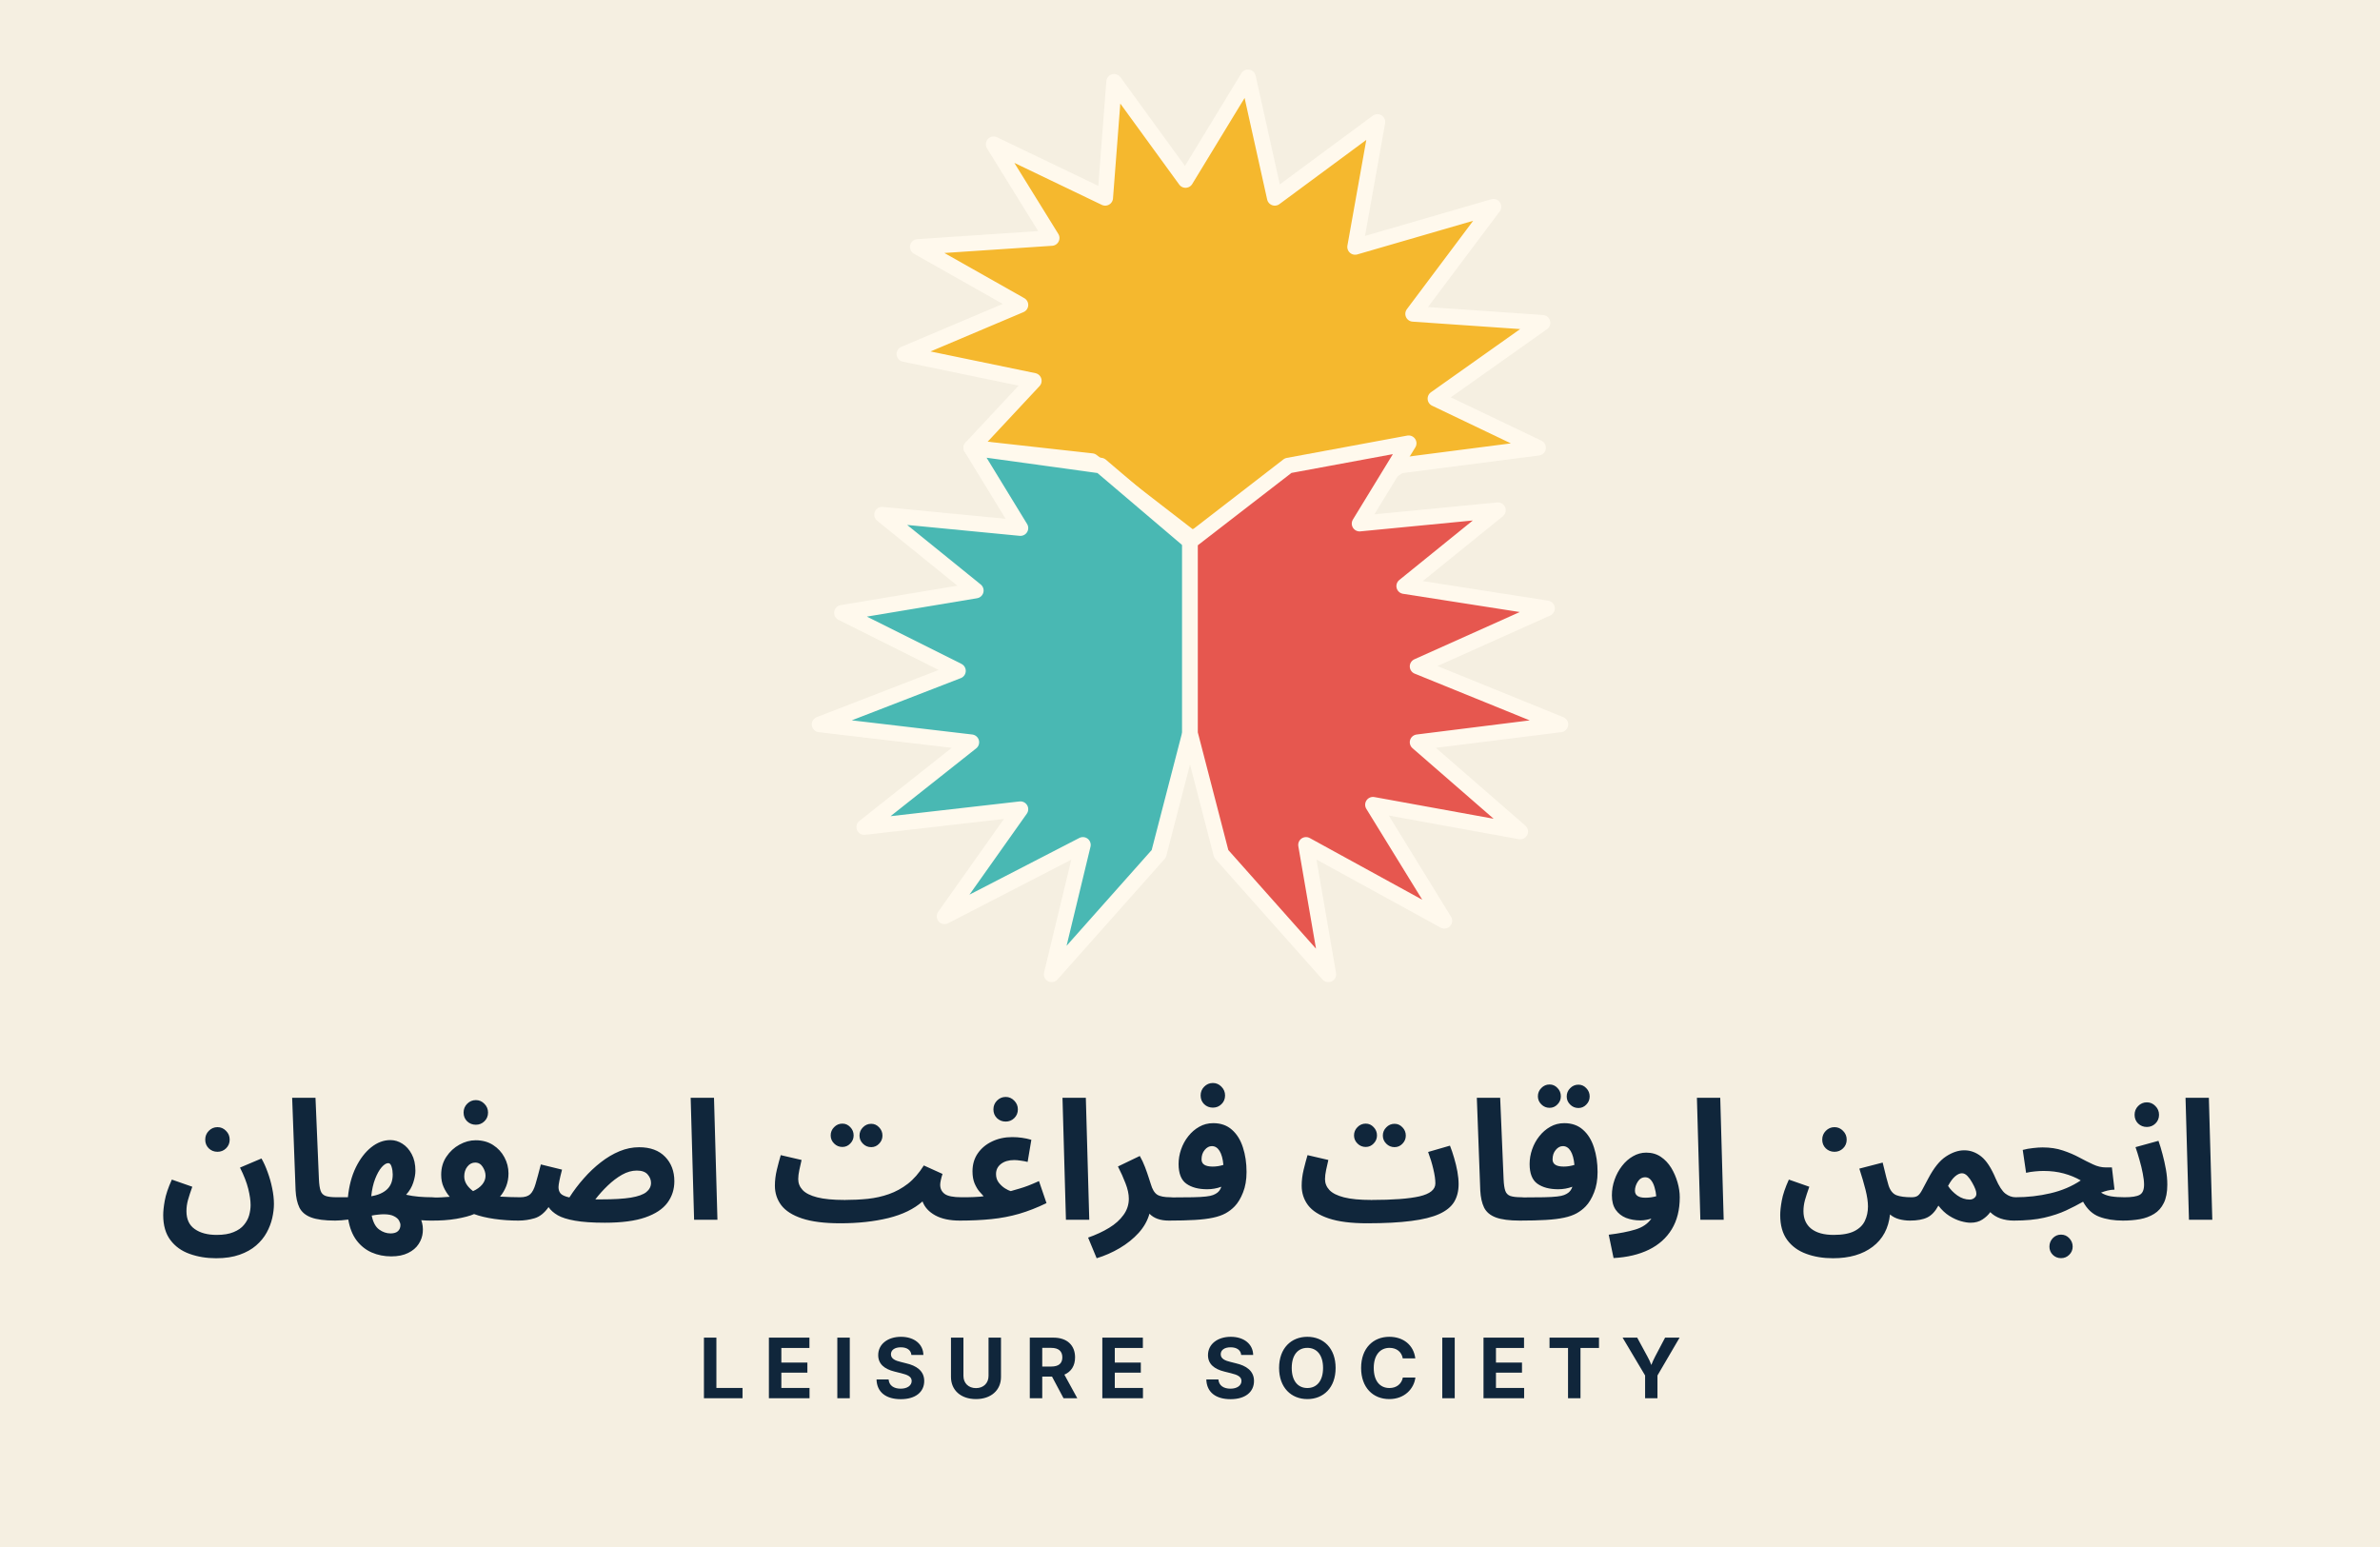
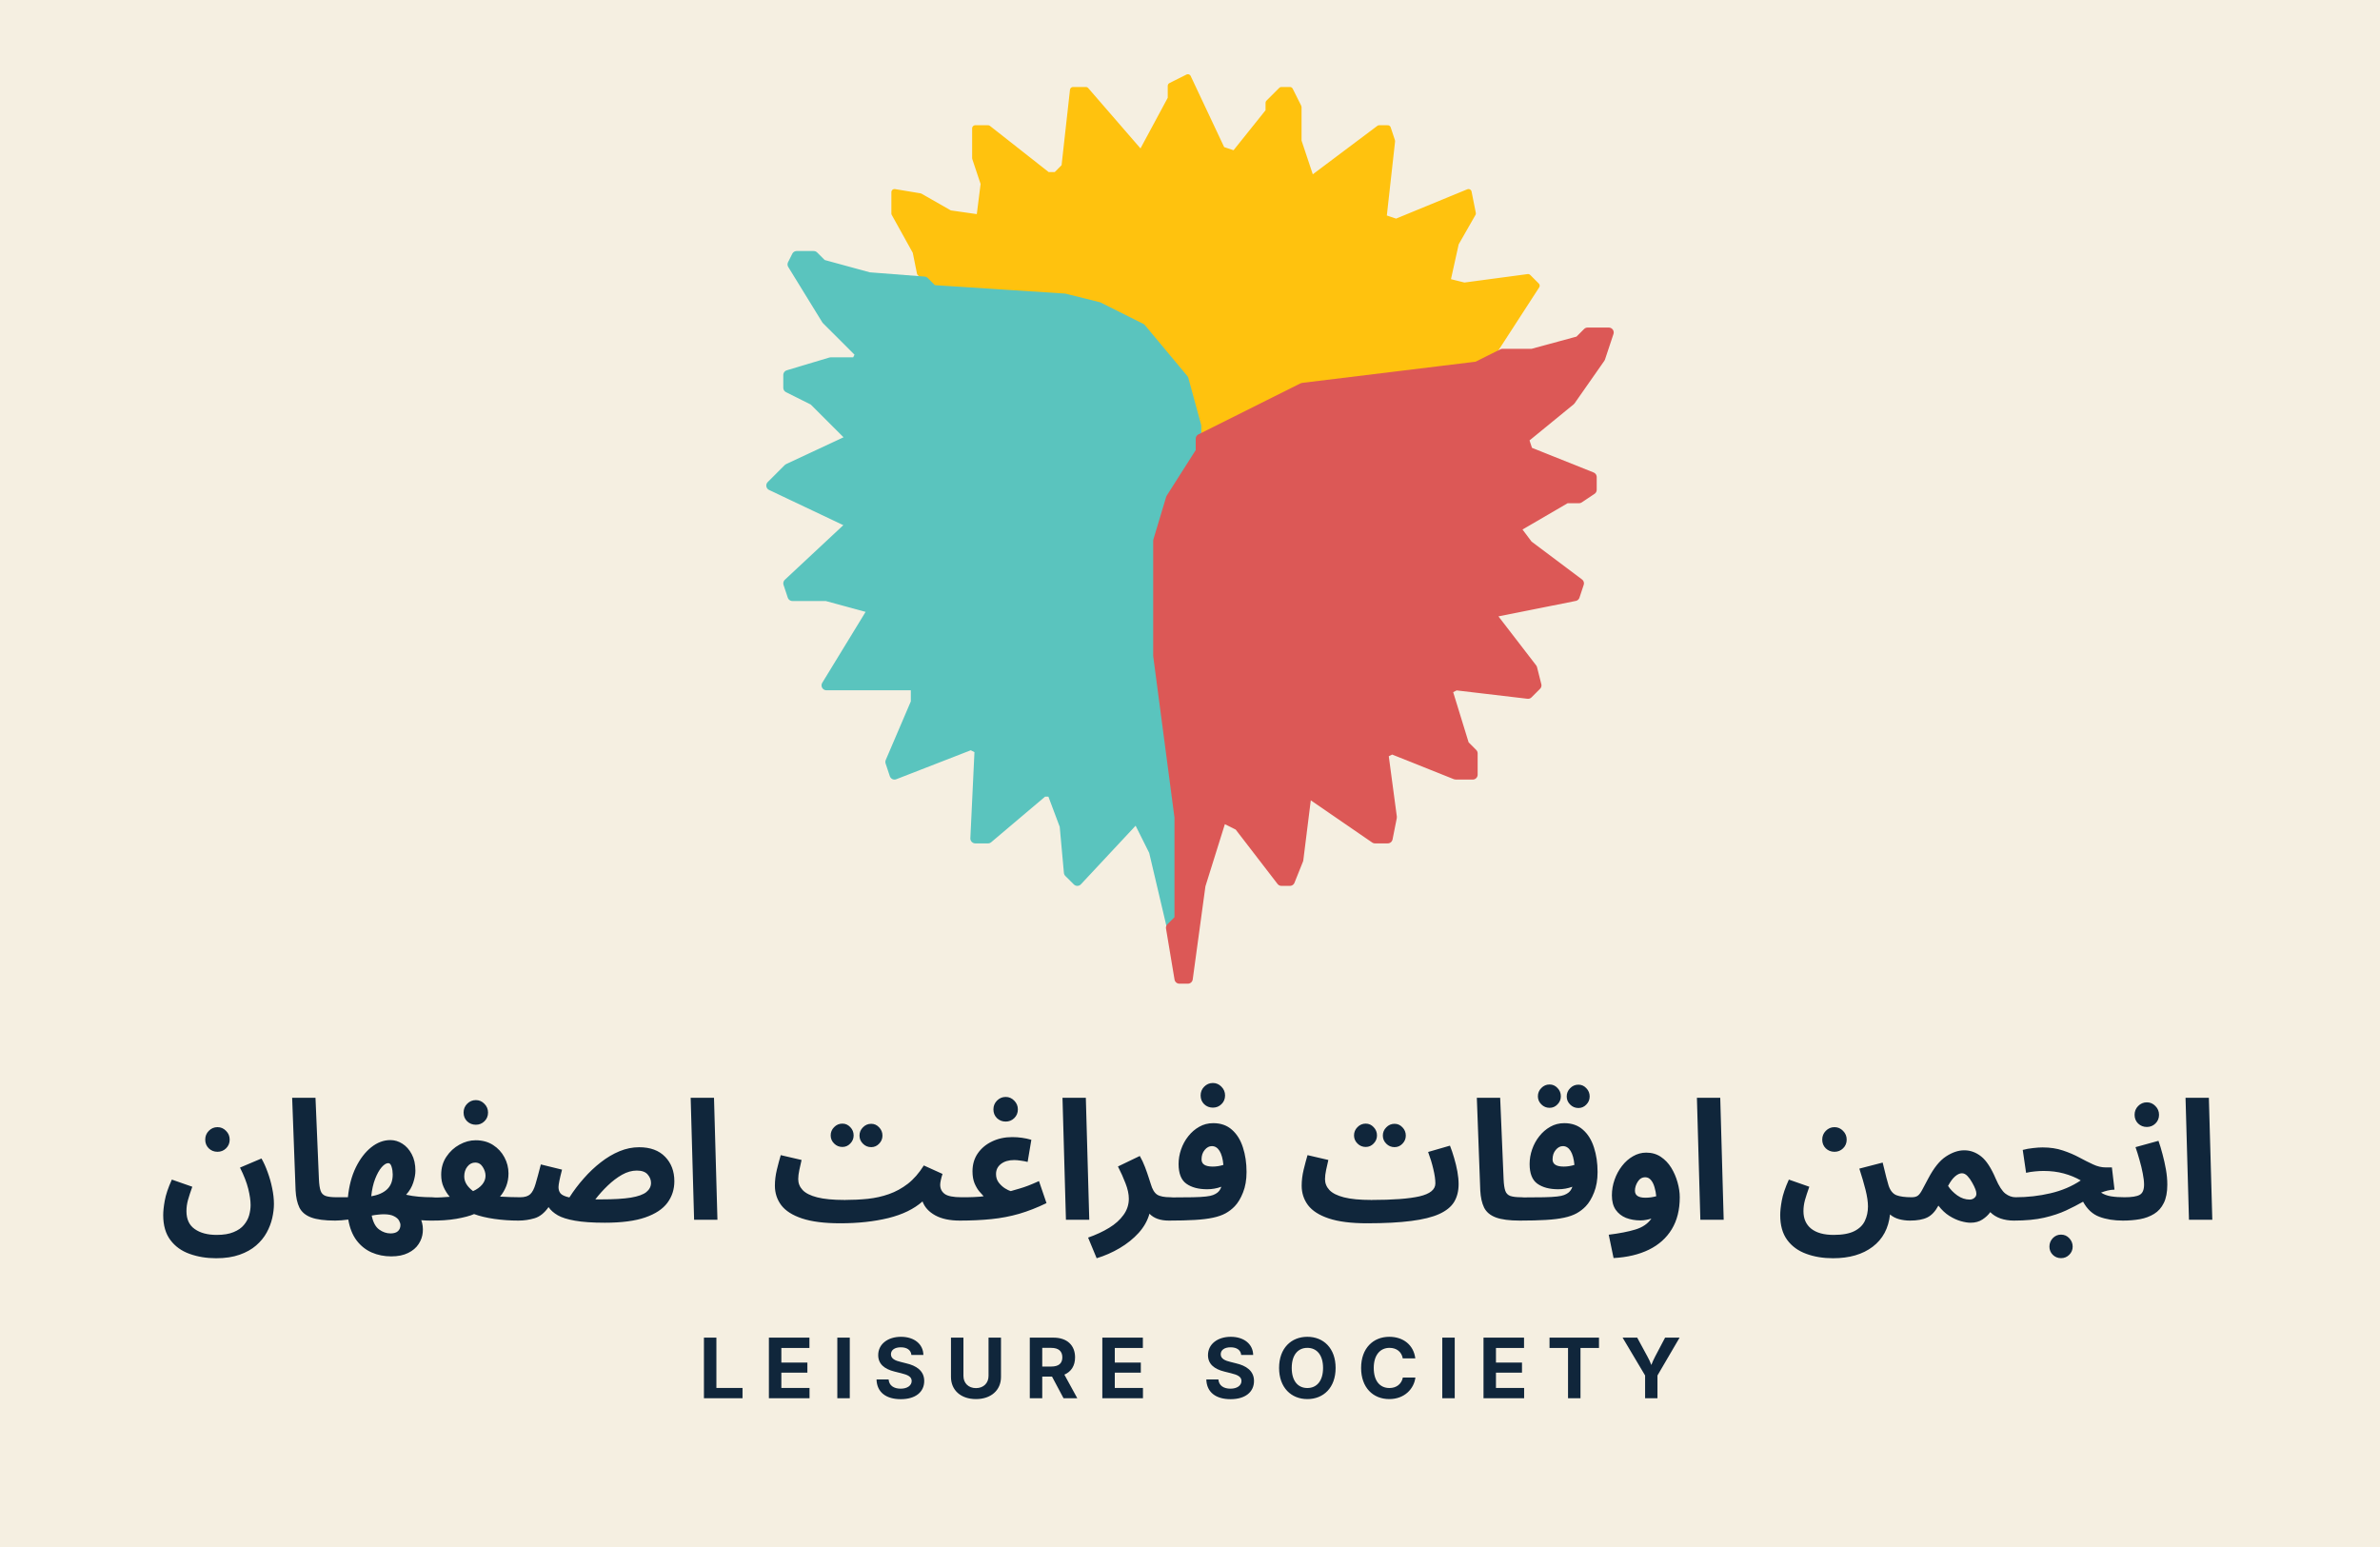
<svg xmlns="http://www.w3.org/2000/svg" width="400" height="260" viewBox="0 0 400 260" role="img">
  <rect width="400" height="260" fill="#F5EFE1" />
  <g transform="translate(125,10) scale(.75)">
-     <g stroke="#FFF9ED" stroke-width="3.5" stroke-linejoin="round">
-       <path fill="#F5B82E" d="M100 107 L78 90 L51 87 L65 72 L36 66 L62 55 L39 42 L69 40 L56 19 L81 31 L83 5 L99 27 L113 4 L119 31 L142 14 L137 42 L168 33 L150 57 L179 59 L155 76 L178 87 L147 91 L124 106 Z" />
-       <path fill="#49B8B3" d="M100 108 L80 91 L51 87 L62 105 L31 102 L52 119 L22 124 L48 137 L17 149 L51 153 L27 172 L62 168 L45 192 L76 176 L69 205 L93 178 L100 151 Z" />
-       <path fill="#E6574F" d="M100 108 L122 91 L149 86 L138 104 L169 101 L148 118 L180 123 L151 136 L183 149 L151 153 L174 173 L141 167 L157 193 L126 176 L131 205 L107 178 L100 151 Z" />
+     <g>
+       <path d="M 33.78,29.73 L 33.78,34.49 L 38.54,43.07 L 39.50,47.83 L 42.35,50.69 L 72.84,52.59 L 88.09,58.31 L 99.52,71.65 L 103.33,84.99 L 110.00,79.27 L 125.25,72.60 L 167.17,66.89 L 177.66,50.69 L 175.75,48.78 L 161.46,50.69 L 157.65,49.74 L 159.55,41.16 L 163.36,34.49 L 162.41,29.73 L 146.21,36.40 L 143.35,35.44 L 145.26,18.29 L 144.31,15.43 L 142.40,15.43 L 127.16,26.87 L 124.30,18.29 L 124.30,10.67 L 122.39,6.86 L 120.49,6.86 L 117.63,9.72 L 117.63,11.62 L 110.00,21.15 L 107.15,20.20 L 99.52,4.00 L 95.71,5.91 L 95.71,8.76 L 89.04,21.15 L 76.66,6.86 L 73.80,6.86 L 71.89,24.01 L 69.99,25.92 L 68.08,25.92 L 54.74,15.43 L 51.88,15.43 L 51.88,22.10 L 53.79,27.82 L 52.83,35.44 L 46.17,34.49 L 39.50,30.68 Z" fill="#FFC20E" stroke="#FFC20E" stroke-width="1.4" stroke-linejoin="round" stroke-linecap="round" />
+       <path d="M 11.86,44.02 L 10.91,45.92 L 18.53,58.31 L 26.16,65.93 L 25.20,67.84 L 19.49,67.84 L 9.96,70.70 L 9.96,73.56 L 15.67,76.42 L 24.25,84.99 L 9.96,91.66 L 6.15,95.47 L 24.25,104.05 L 9.96,117.39 L 10.91,120.25 L 18.53,120.25 L 29.01,123.10 L 18.53,140.25 L 38.54,140.25 L 38.54,144.07 L 32.83,157.41 L 33.78,160.26 L 50.93,153.59 L 52.83,154.55 L 51.88,174.56 L 54.74,174.56 L 67.13,164.08 L 69.03,164.08 L 71.89,171.70 L 72.84,182.18 L 74.75,184.08 L 88.09,169.79 L 91.90,177.42 L 95.71,193.61 L 96.67,169.79 L 91.90,133.58 L 91.90,107.86 L 94.76,98.33 L 101.43,87.85 L 101.43,82.13 L 98.57,71.65 L 89.04,60.22 L 79.51,55.45 L 71.89,53.55 L 42.35,51.64 L 40.45,49.74 L 28.06,48.78 L 17.58,45.92 L 15.67,44.02 Z" fill="#5AC4BE" stroke="#5AC4BE" stroke-width="2.2" stroke-linejoin="round" stroke-linecap="round" />
+       <path d="M 193.85,61.17 L 189.09,61.17 L 187.18,63.08 L 176.70,65.93 L 170.03,65.93 L 164.32,68.79 L 125.25,73.56 L 102.38,84.99 L 102.38,87.85 L 95.71,98.33 L 92.85,107.86 L 92.85,133.58 L 97.62,169.79 L 97.62,192.66 L 95.71,194.57 L 97.62,206.00 L 99.52,206.00 L 102.38,185.04 L 107.15,169.79 L 110.96,171.70 L 120.49,184.08 L 122.39,184.08 L 124.30,179.32 L 126.20,164.08 L 141.45,174.56 L 144.31,174.56 L 145.26,169.79 L 143.35,155.50 L 145.26,154.55 L 159.55,160.26 L 163.36,160.26 L 163.36,155.50 L 161.46,153.59 L 157.65,141.21 L 159.55,140.25 L 175.75,142.16 L 177.66,140.25 L 176.70,136.44 L 167.17,124.06 L 186.23,120.25 L 187.18,117.39 L 175.75,108.81 L 172.89,105.00 L 184.33,98.33 L 187.18,98.33 L 190.04,96.42 L 190.04,93.57 L 175.75,87.85 L 174.80,84.99 L 185.28,76.42 L 191.95,66.89 Z" fill="#DC5856" stroke="#DC5856" stroke-width="2.2" stroke-linejoin="round" stroke-linecap="round" />
    </g>
  </g>
  <text x="200" y="205" text-anchor="middle" font-family="Noto Sans Arabic" font-size="28" font-weight="800" fill="#10263B">انجمن اوقات فراغت اصفهان</text>
  <text x="200" y="235" text-anchor="middle" font-family="Inter, Arial, sans-serif" font-size="14" font-weight="700" letter-spacing="3" fill="#10263B">LEISURE SOCIETY</text>
</svg>
